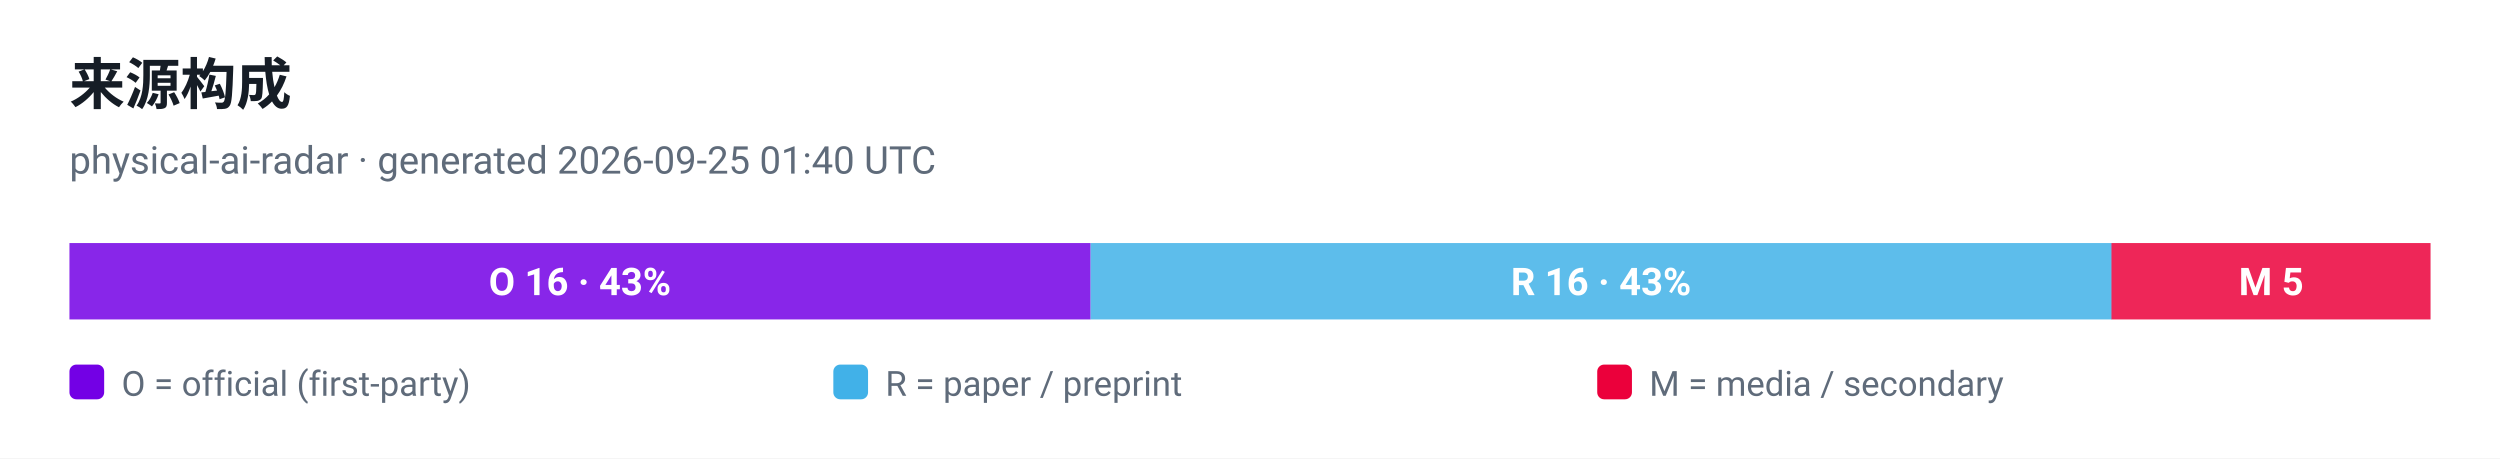
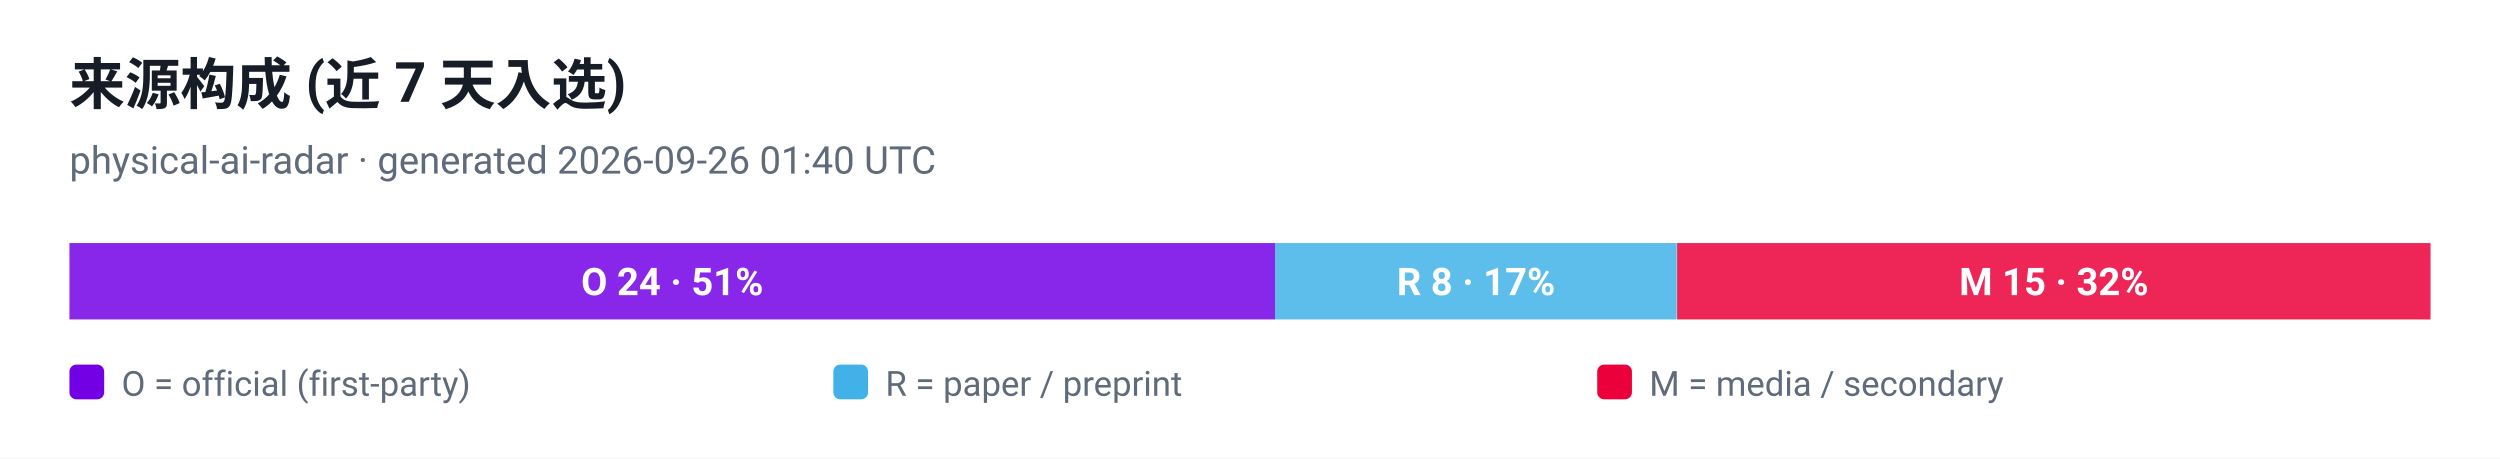
- <svg xmlns="http://www.w3.org/2000/svg" viewBox="0 0 720 132" width="720" height="132" role="img" aria-label="来源构成">
+ <svg xmlns="http://www.w3.org/2000/svg" viewBox="0 0 720 132" width="720" height="132" role="img" aria-label="来源构成 (近 7 天入选)">
  <style>
  .plate { fill: #ffffff }
  .ink { fill: #161d26 }
  .muted { fill: #5f6b7a }
  .grid { stroke: #e3e9ef }
  @media (prefers-color-scheme: dark) {
    .plate { fill: #0d1117 }
    .ink { fill: #e6edf3 }
    .muted { fill: #8b949e }
    .grid { stroke: #30363d }
  }
</style>
  <rect class="plate" width="720" height="132" />
-   <text x="20" y="30" font-family="ui-sans-serif, -apple-system, 'Segoe UI', Roboto, Helvetica, Arial, sans-serif" font-size="16" font-weight="700" class="ink">来源构成</text>
-   <text x="20" y="50" font-family="ui-sans-serif, -apple-system, 'Segoe UI', Roboto, Helvetica, Arial, sans-serif" font-size="11" class="muted">physical-ai-radar · generated 2026-09-25 01:40 UTC</text>
-   <rect x="20.0" y="70" width="294.1" height="22" fill="#7300e5" fill-opacity="0.85" />
-   <text x="167.0" y="85" text-anchor="middle" font-family="ui-sans-serif, -apple-system, 'Segoe UI', Roboto, Helvetica, Arial, sans-serif" font-size="11" font-weight="700" fill="#ffffff">O 16 · 43%</text>
-   <rect x="314.1" y="70" width="294.1" height="22" fill="#41b1e8" fill-opacity="0.85" />
-   <text x="461.1" y="85" text-anchor="middle" font-family="ui-sans-serif, -apple-system, 'Segoe UI', Roboto, Helvetica, Arial, sans-serif" font-size="11" font-weight="700" fill="#ffffff">R 16 · 43%</text>
-   <rect x="608.1" y="70" width="91.9" height="22" fill="#eb003b" fill-opacity="0.85" />
-   <text x="654.1" y="85" text-anchor="middle" font-family="ui-sans-serif, -apple-system, 'Segoe UI', Roboto, Helvetica, Arial, sans-serif" font-size="11" font-weight="700" fill="#ffffff">M 5</text>
+   <text x="20" y="30" font-family="ui-sans-serif, -apple-system, 'Segoe UI', Roboto, Helvetica, Arial, sans-serif" font-size="16" font-weight="700" class="ink">来源构成 (近 7 天入选)</text>
+   <text x="20" y="50" font-family="ui-sans-serif, -apple-system, 'Segoe UI', Roboto, Helvetica, Arial, sans-serif" font-size="11" class="muted">physical-ai-radar · generated 2026-09-26 01:40 UTC</text>
+   <rect x="20.0" y="70" width="347.2" height="22" fill="#7300e5" fill-opacity="0.85" />
+   <text x="193.6" y="85" text-anchor="middle" font-family="ui-sans-serif, -apple-system, 'Segoe UI', Roboto, Helvetica, Arial, sans-serif" font-size="11" font-weight="700" fill="#ffffff">O 24 · 51%</text>
+   <rect x="367.2" y="70" width="115.7" height="22" fill="#41b1e8" fill-opacity="0.85" />
+   <text x="425.1" y="85" text-anchor="middle" font-family="ui-sans-serif, -apple-system, 'Segoe UI', Roboto, Helvetica, Arial, sans-serif" font-size="11" font-weight="700" fill="#ffffff">R 8 · 17%</text>
+   <rect x="483.0" y="70" width="217.0" height="22" fill="#eb003b" fill-opacity="0.85" />
+   <text x="591.5" y="85" text-anchor="middle" font-family="ui-sans-serif, -apple-system, 'Segoe UI', Roboto, Helvetica, Arial, sans-serif" font-size="11" font-weight="700" fill="#ffffff">M 15 · 32%</text>
  <rect x="20" y="105" width="10" height="10" rx="2" fill="#7300e5" />
  <text x="35" y="114" font-family="ui-sans-serif, -apple-system, 'Segoe UI', Roboto, Helvetica, Arial, sans-serif" font-size="10" fill="#5f6b7a">O = official (first-party)</text>
  <rect x="240" y="105" width="10" height="10" rx="2" fill="#41b1e8" />
  <text x="255" y="114" font-family="ui-sans-serif, -apple-system, 'Segoe UI', Roboto, Helvetica, Arial, sans-serif" font-size="10" fill="#5f6b7a">R = paper / preprint</text>
  <rect x="460" y="105" width="10" height="10" rx="2" fill="#eb003b" />
  <text x="475" y="114" font-family="ui-sans-serif, -apple-system, 'Segoe UI', Roboto, Helvetica, Arial, sans-serif" font-size="10" fill="#5f6b7a">M = media / secondary</text>
</svg>
